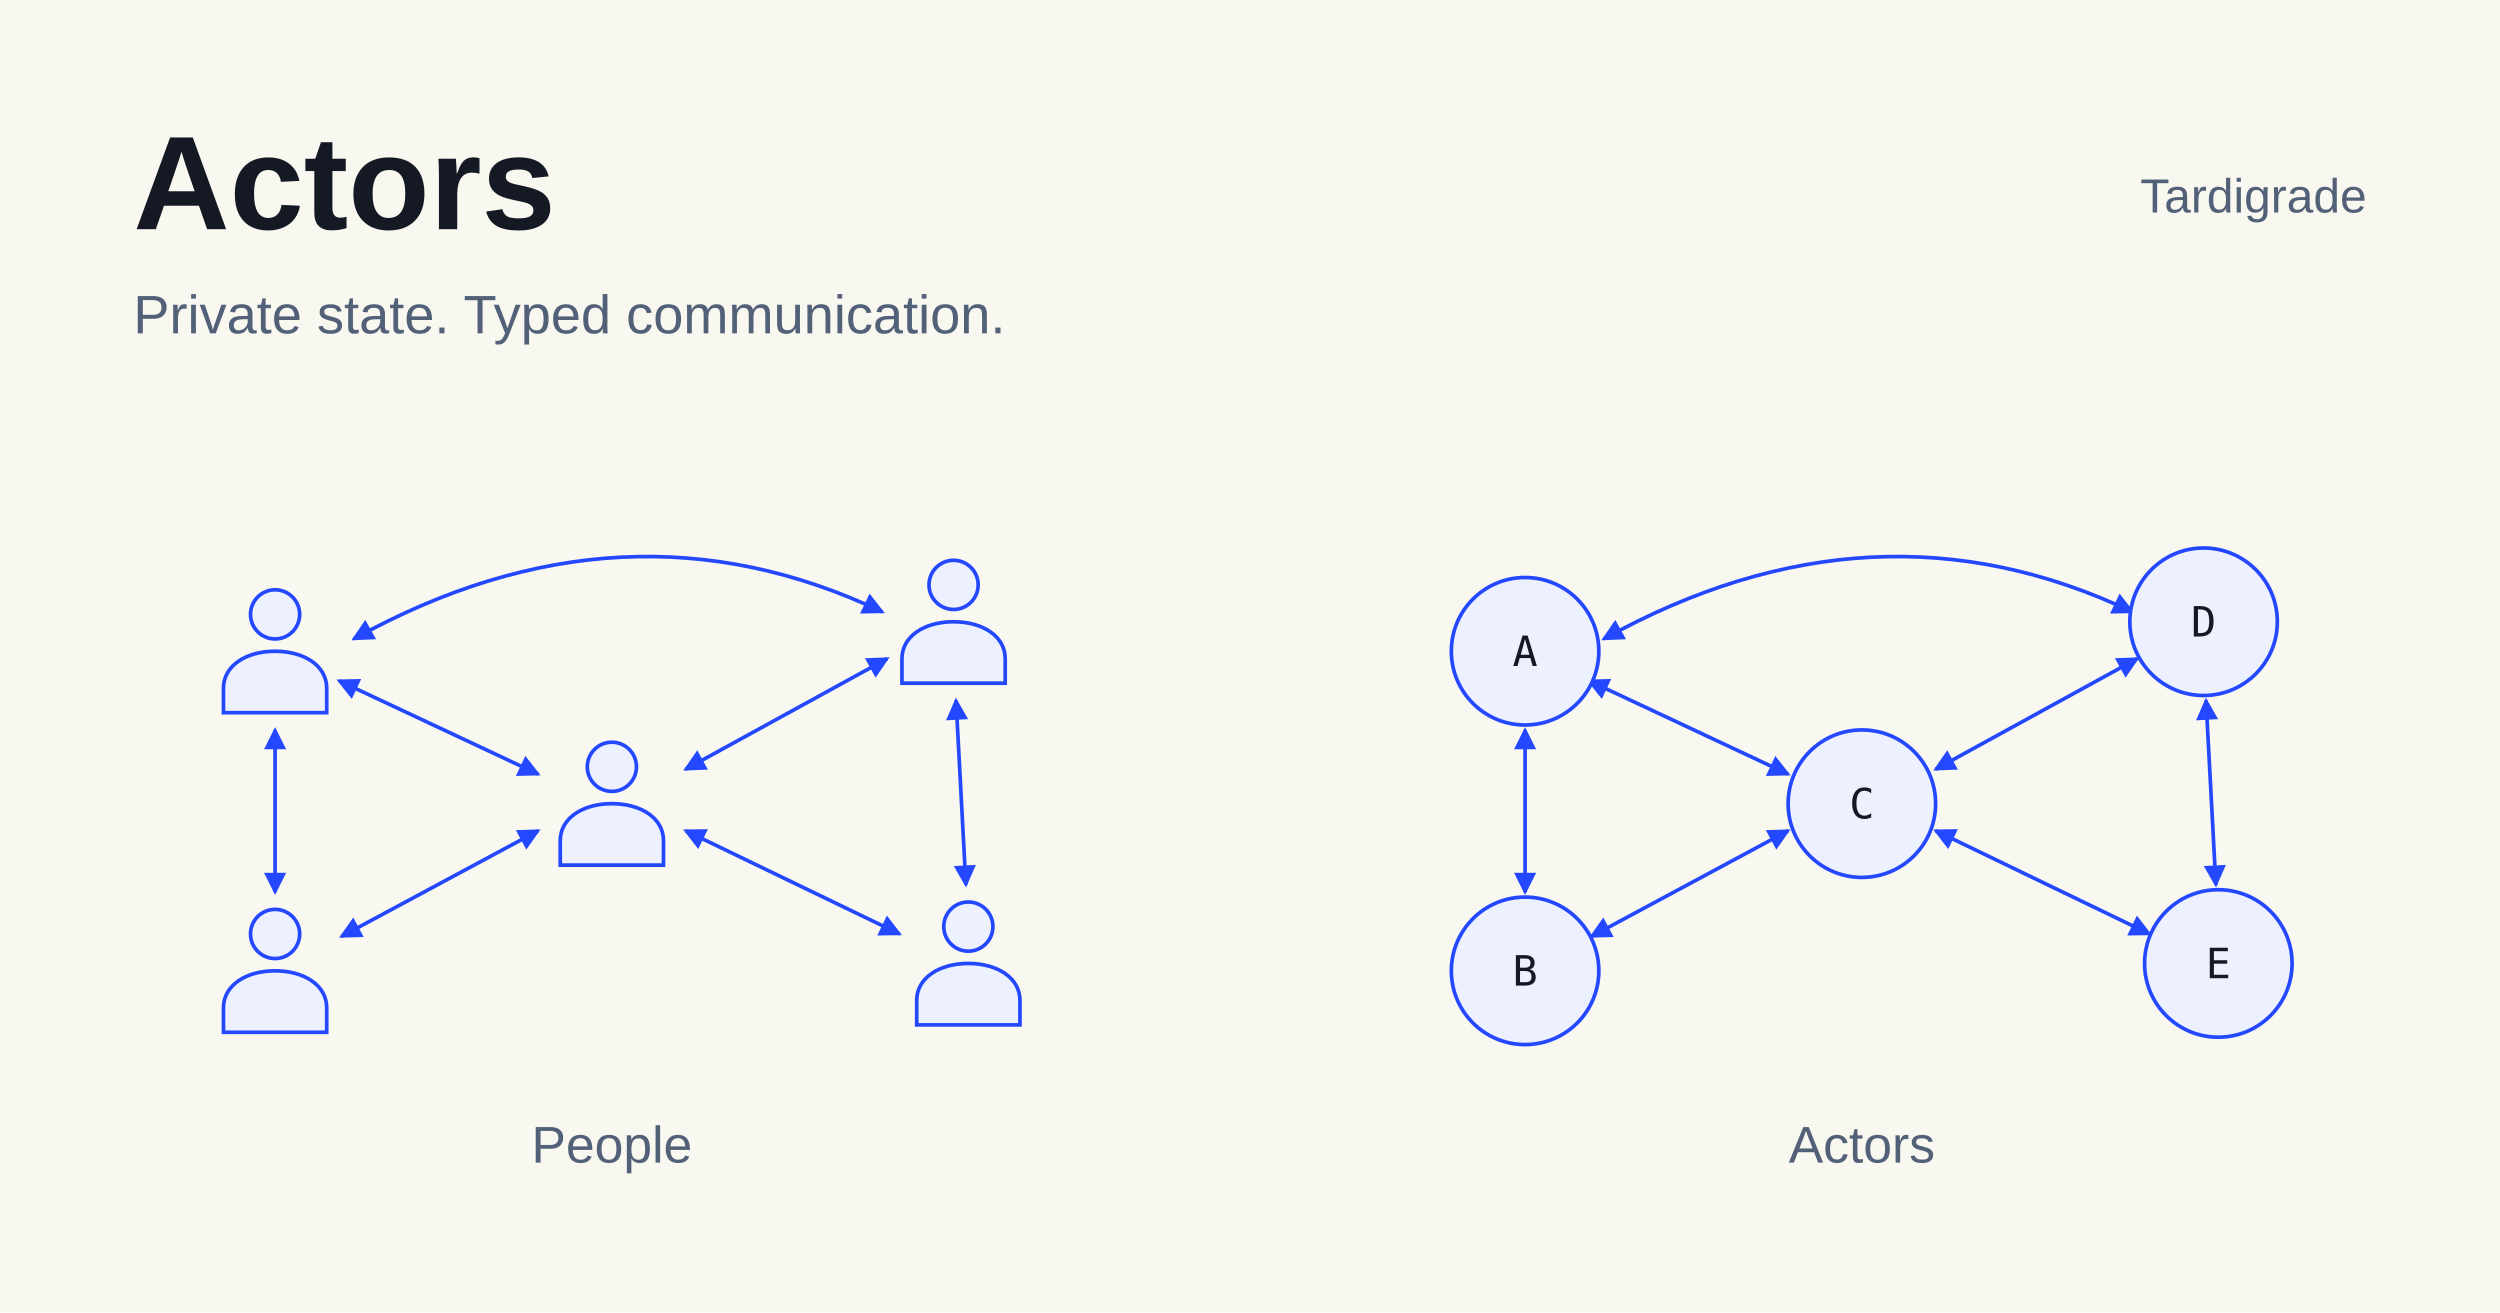
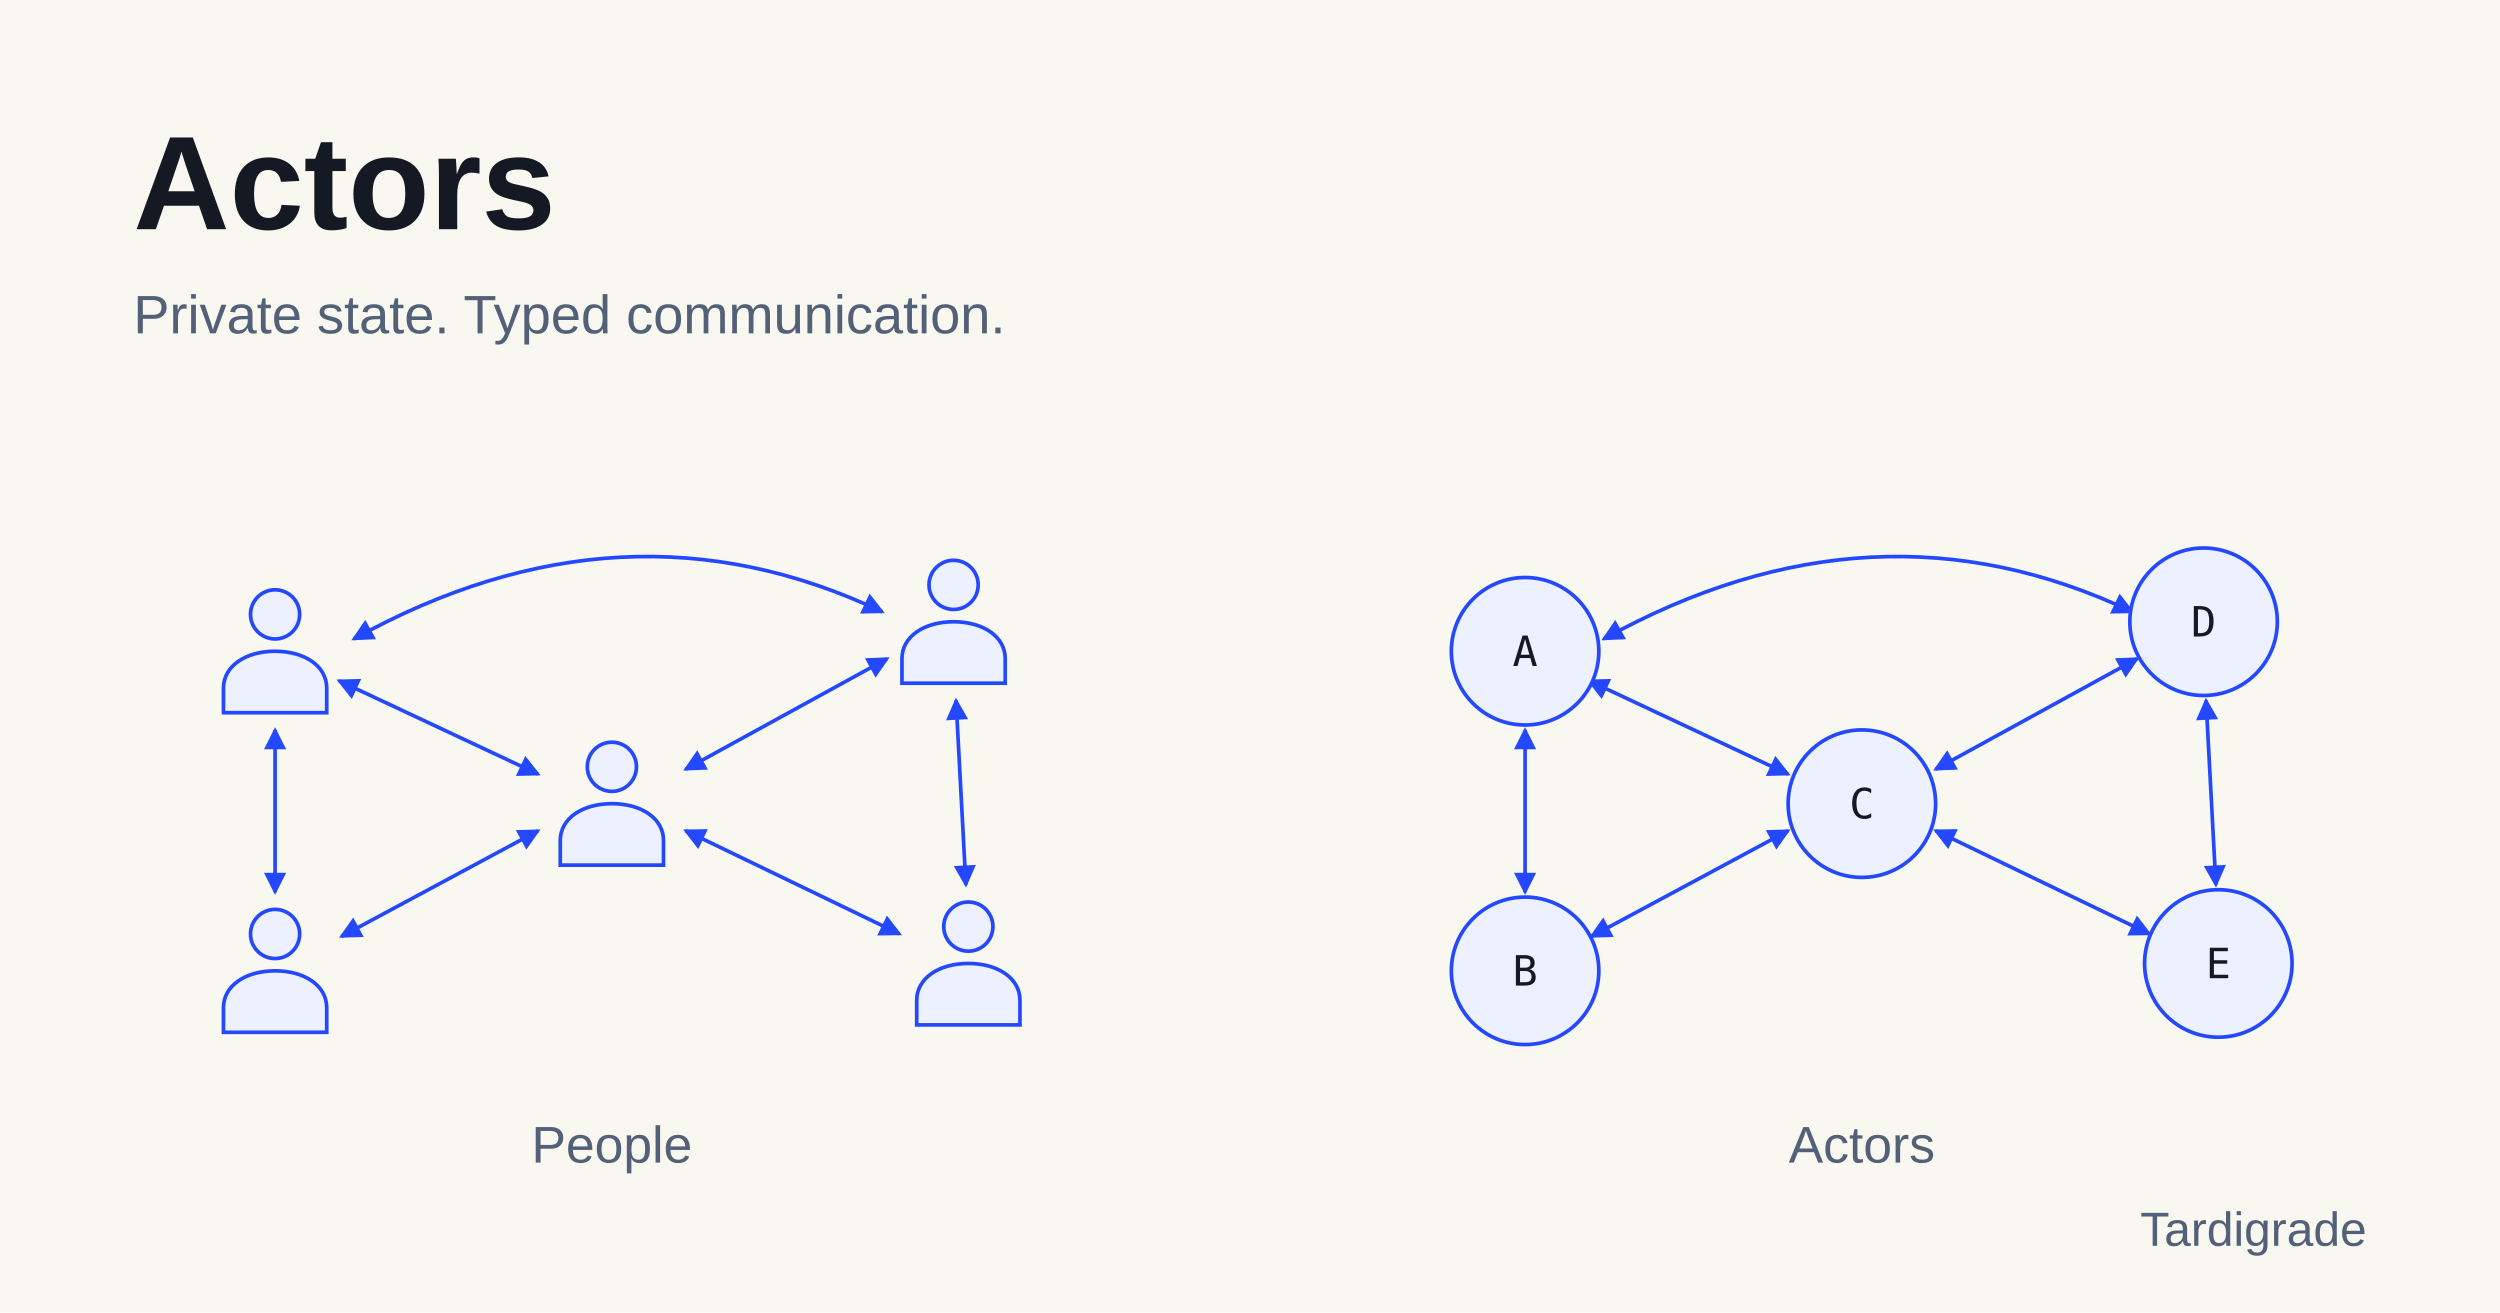
<svg xmlns="http://www.w3.org/2000/svg" width="1200" height="630" viewBox="0 0 1200 630">
  <rect width="1200" height="630" fill="#f8f7f0" />
  <defs>
    <marker id="arrow" viewBox="0 0 8 8" refX="7" refY="4" markerWidth="6" markerHeight="6" orient="auto-start-reverse">
      <path d="M0 0L8 4L0 8Z" fill="#2448ff" />
    </marker>
  </defs>
  <text x="64" y="110" fill="#151923" font-family="Arial, sans-serif" font-size="64" font-weight="600">Actors</text>
  <text x="64" y="160" fill="#526177" font-family="Arial, sans-serif" font-size="26">Private state. Typed communication.</text>
-   <text x="1136" y="102" fill="#526177" font-family="Arial, sans-serif" font-size="23" text-anchor="end">Tardigrade</text>
+   <text x="1136" y="598" fill="#526177" font-family="Arial, sans-serif" font-size="23" text-anchor="end">Tardigrade</text>
  <g transform="translate(40 230) scale(1.18)">
    <g fill="none" stroke="#2448ff" stroke-width="1.5" marker-start="url(#arrow)" marker-end="url(#arrow)">
      <path d="M104 82L185 120" />
      <path d="M105 186L185 143" />
      <path d="M245 118L327 73" />
      <path d="M245 143L332 185" />
      <path d="M78 102L78 168" />
      <path d="M355 90L359 165" />
      <path d="M110 65Q220 4 325 54" />
    </g>
    <g transform="translate(78 70)" fill="#edf1ff" stroke="#2448ff" stroke-width="1.5">
      <circle cy="-15" r="10" />
      <path d="M-21 25V15C-21 6-12 0 0 0S21 6 21 15V25Z" />
    </g>
    <g transform="translate(78 200)" fill="#edf1ff" stroke="#2448ff" stroke-width="1.5">
      <circle cy="-15" r="10" />
      <path d="M-21 25V15C-21 6-12 0 0 0S21 6 21 15V25Z" />
    </g>
    <g transform="translate(215 132)" fill="#edf1ff" stroke="#2448ff" stroke-width="1.5">
      <circle cy="-15" r="10" />
      <path d="M-21 25V15C-21 6-12 0 0 0S21 6 21 15V25Z" />
    </g>
    <g transform="translate(354 58)" fill="#edf1ff" stroke="#2448ff" stroke-width="1.5">
      <circle cy="-15" r="10" />
      <path d="M-21 25V15C-21 6-12 0 0 0S21 6 21 15V25Z" />
    </g>
    <g transform="translate(360 197)" fill="#edf1ff" stroke="#2448ff" stroke-width="1.5">
      <circle cy="-15" r="10" />
      <path d="M-21 25V15C-21 6-12 0 0 0S21 6 21 15V25Z" />
    </g>
    <text x="215" y="278" fill="#526177" font-family="Arial, sans-serif" font-size="21" text-anchor="middle">People</text>
  </g>
  <g transform="translate(640 230) scale(1.18)">
    <g fill="none" stroke="#2448ff" stroke-width="1.5" marker-start="url(#arrow)" marker-end="url(#arrow)">
      <path d="M104 82L185 120" />
      <path d="M105 186L185 143" />
      <path d="M245 118L327 73" />
      <path d="M245 143L332 185" />
      <path d="M78 102L78 168" />
      <path d="M355 90L359 165" />
      <path d="M110 65Q220 4 325 54" />
    </g>
    <g transform="translate(78 70)" fill="#edf1ff" stroke="#2448ff" stroke-width="1.5">
      <circle r="30" />
      <text y="6" fill="#151923" stroke="none" text-anchor="middle" font-family="monospace" font-size="17">A</text>
    </g>
    <g transform="translate(78 200)" fill="#edf1ff" stroke="#2448ff" stroke-width="1.5">
      <circle r="30" />
      <text y="6" fill="#151923" stroke="none" text-anchor="middle" font-family="monospace" font-size="17">B</text>
    </g>
    <g transform="translate(215 132)" fill="#edf1ff" stroke="#2448ff" stroke-width="1.5">
      <circle r="30" />
      <text y="6" fill="#151923" stroke="none" text-anchor="middle" font-family="monospace" font-size="17">C</text>
    </g>
    <g transform="translate(354 58)" fill="#edf1ff" stroke="#2448ff" stroke-width="1.5">
      <circle r="30" />
      <text y="6" fill="#151923" stroke="none" text-anchor="middle" font-family="monospace" font-size="17">D</text>
    </g>
    <g transform="translate(360 197)" fill="#edf1ff" stroke="#2448ff" stroke-width="1.5">
      <circle r="30" />
      <text y="6" fill="#151923" stroke="none" text-anchor="middle" font-family="monospace" font-size="17">E</text>
    </g>
    <text x="215" y="278" fill="#526177" font-family="Arial, sans-serif" font-size="21" text-anchor="middle">Actors</text>
  </g>
</svg>
